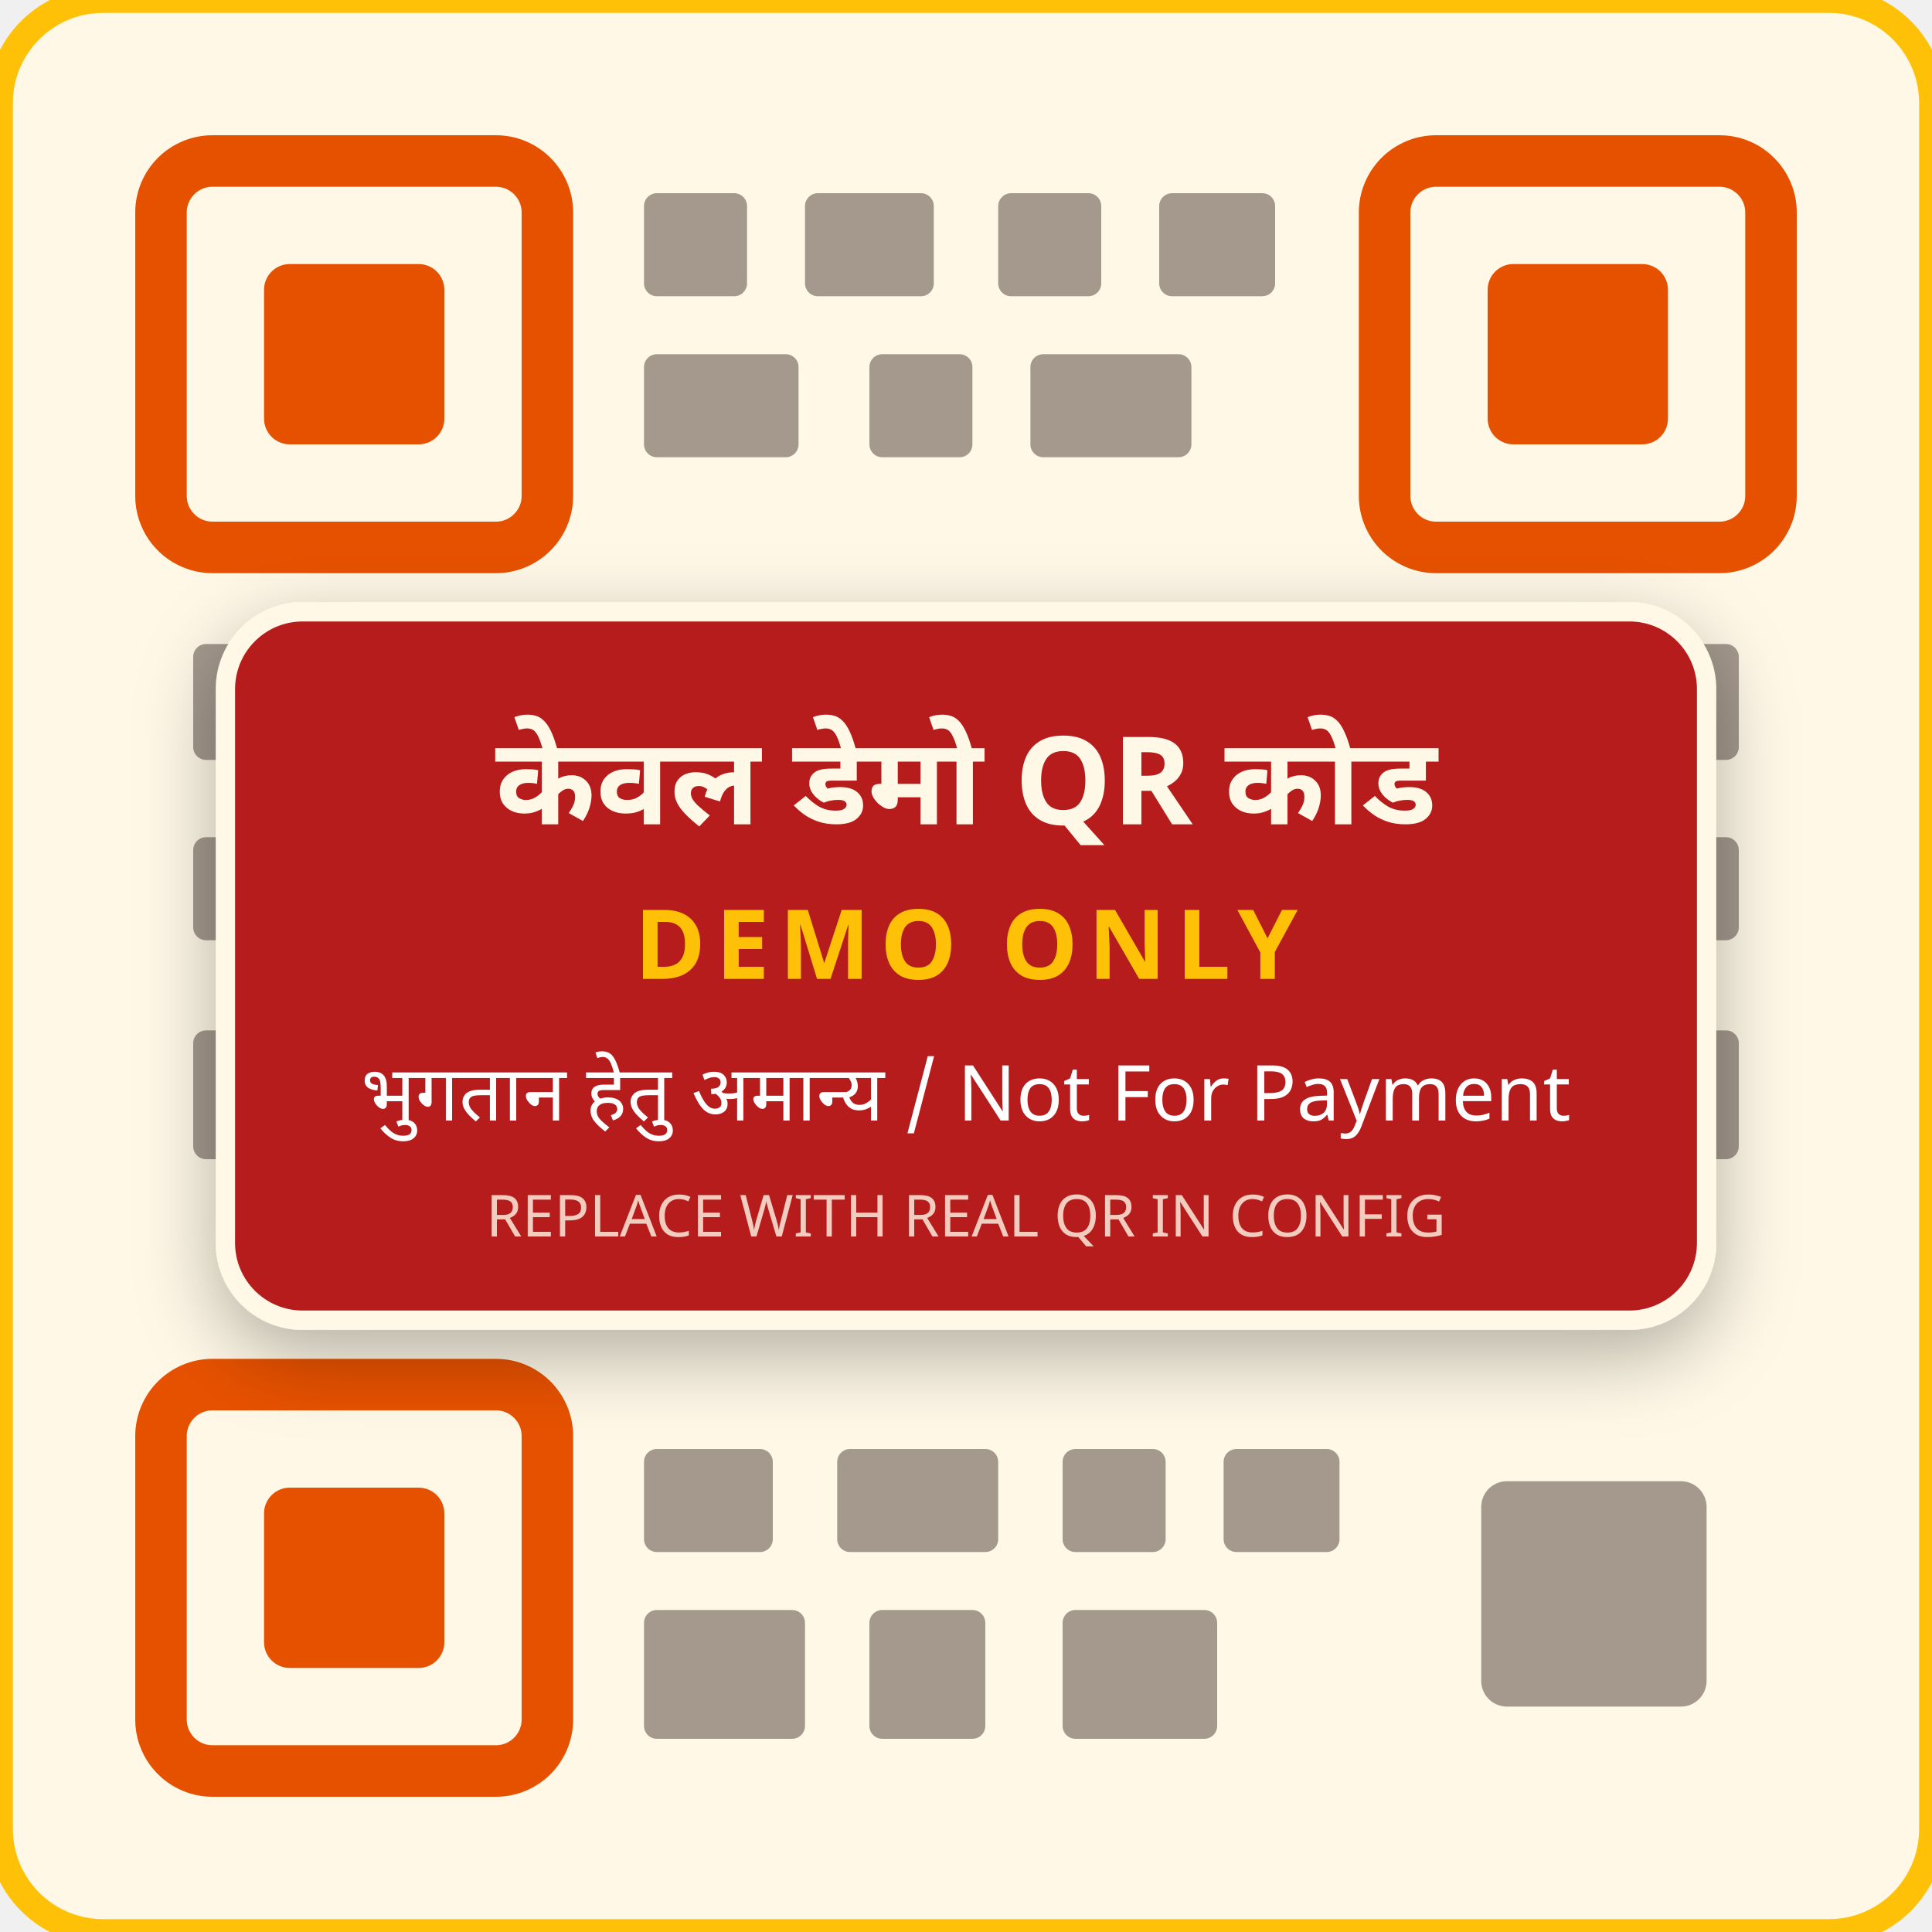
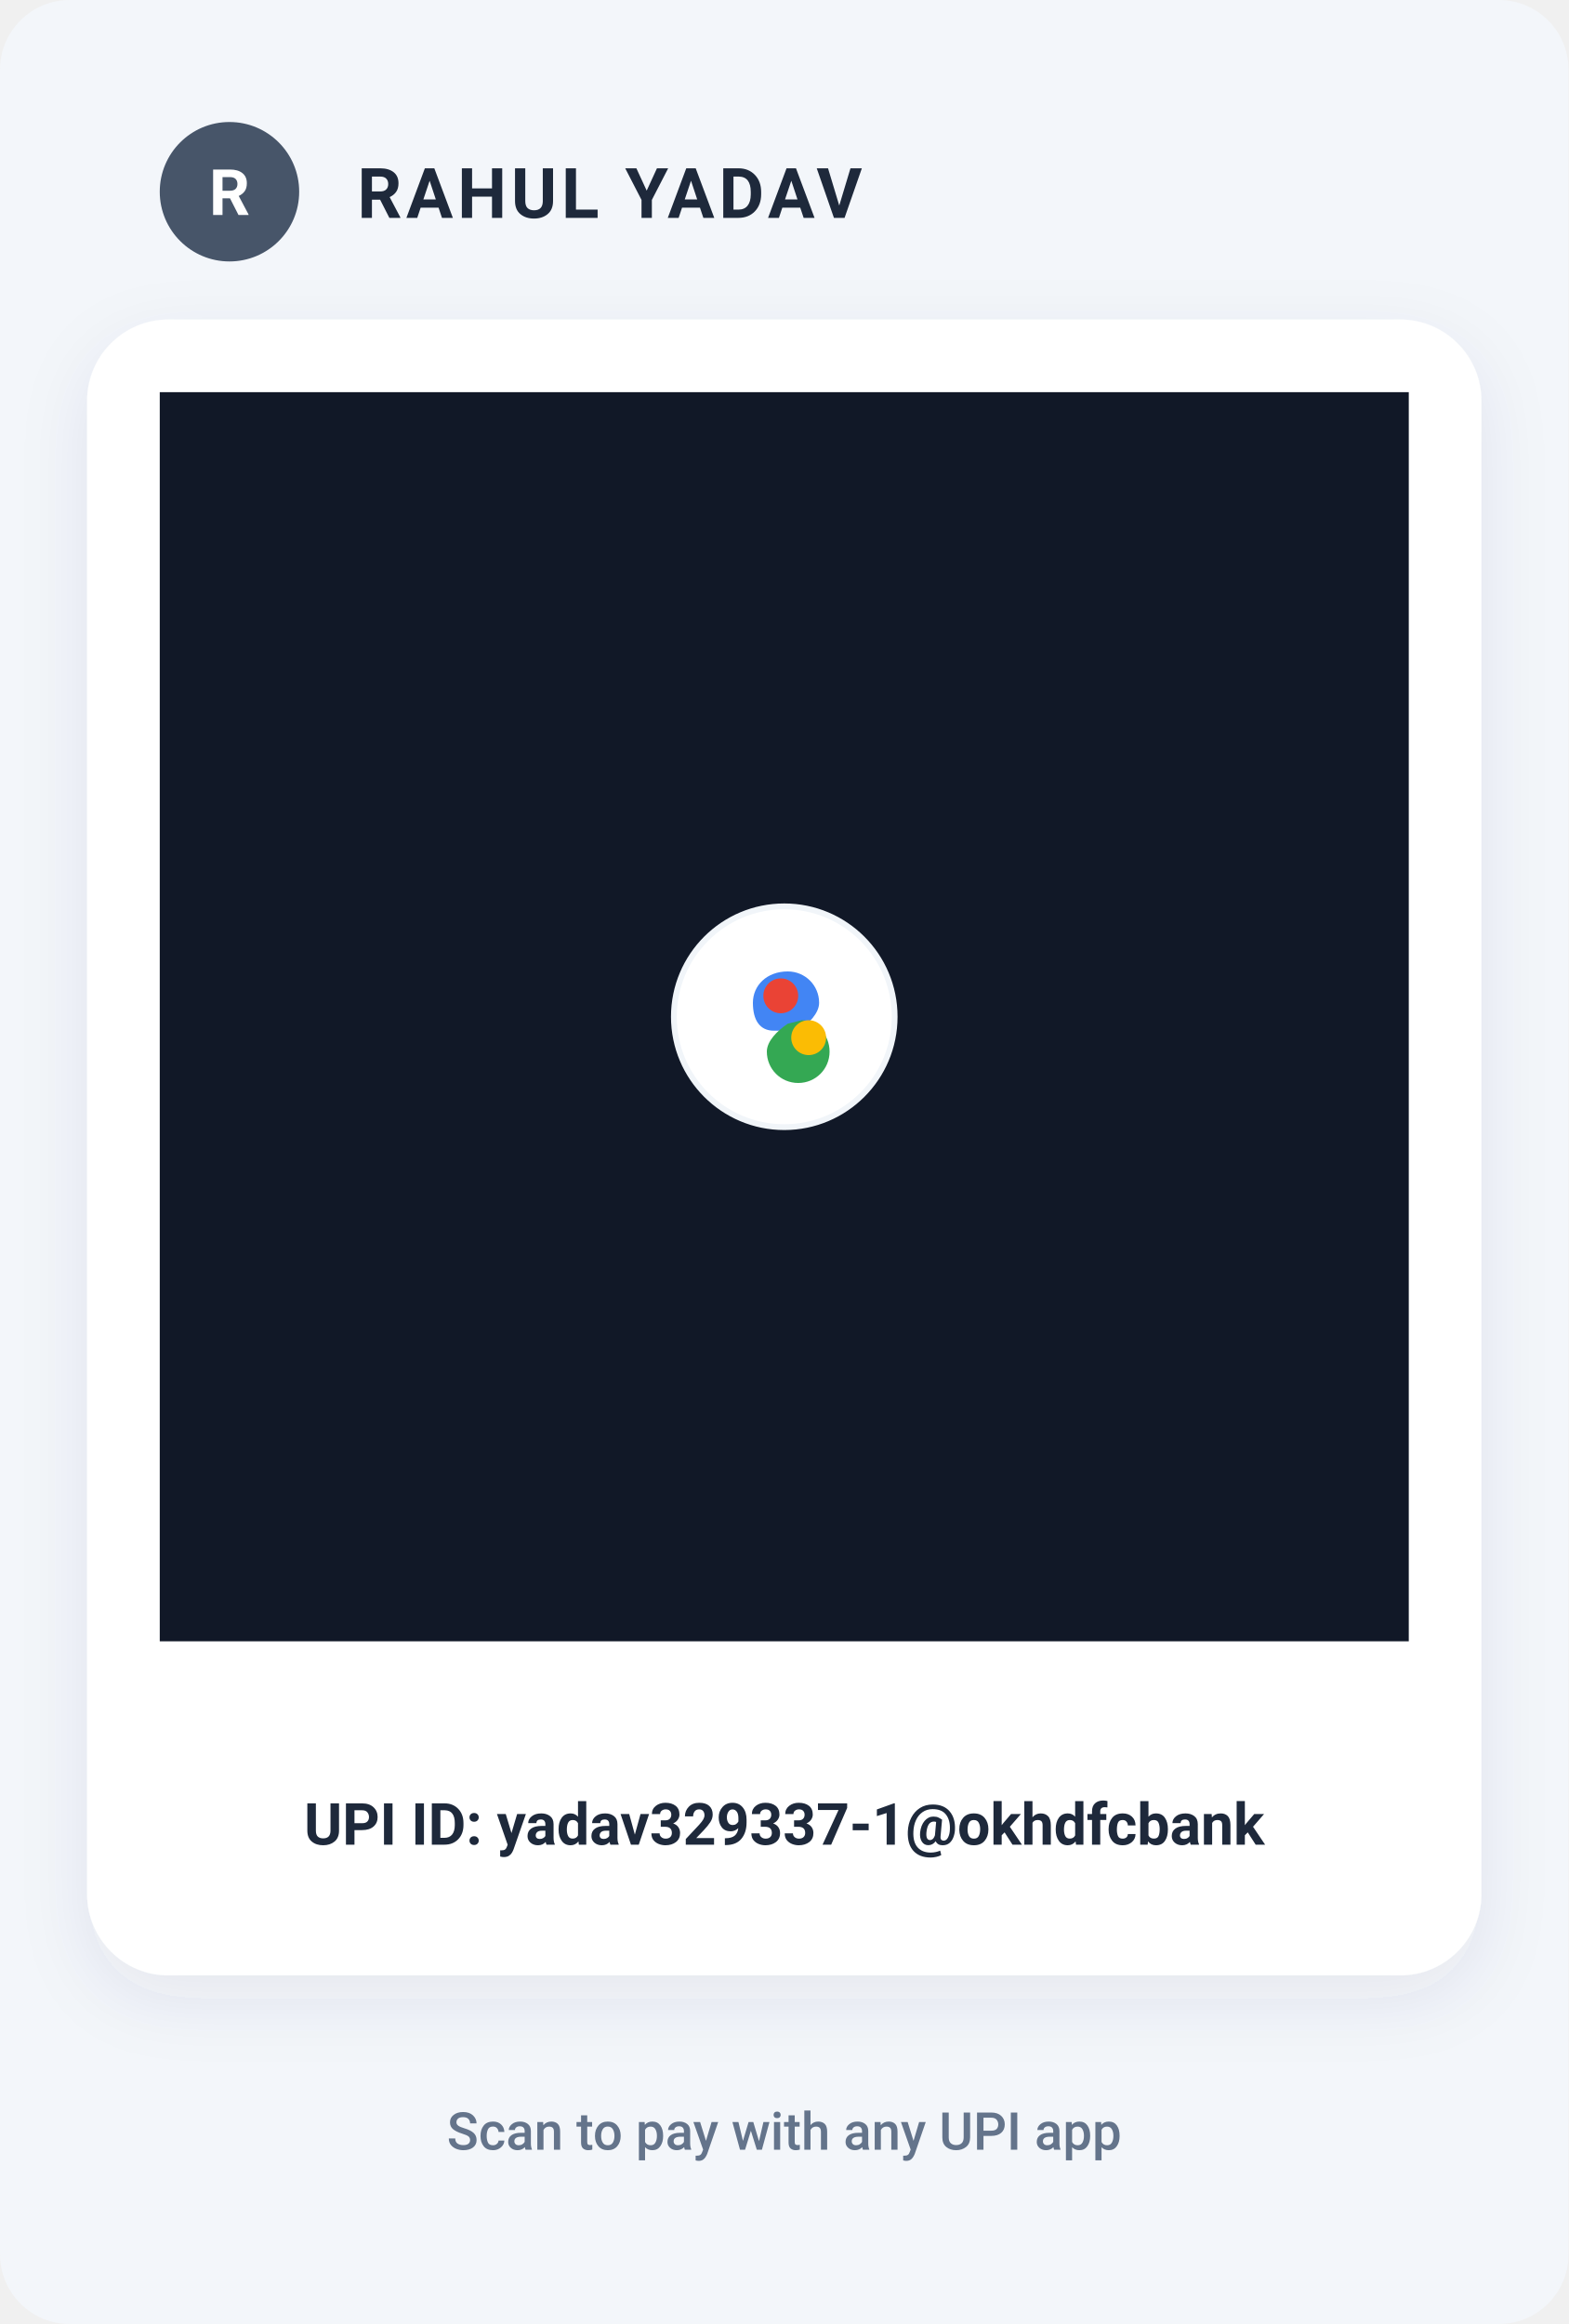
- <svg xmlns="http://www.w3.org/2000/svg" viewBox="0 0 300 300" width="100%" height="100%">
+ <svg xmlns="http://www.w3.org/2000/svg" viewBox="0 0 540 800" width="100%" height="100%">
  <defs>
-     <linearGradient id="qrGrad" x1="0%" y1="0%" x2="100%" y2="100%">
-       <stop offset="0%" stop-color="#E65100" />
-       <stop offset="100%" stop-color="#F57C00" />
-     </linearGradient>
+     <filter id="softShadow" x="-10%" y="-10%" width="120%" height="120%">
+       <feDropShadow dx="0" dy="8" stdDeviation="12" flood-color="#475569" flood-opacity="0.08" />
+     </filter>
  </defs>
-   <rect width="300" height="300" rx="16" fill="#FFF8E7" stroke="#FFC107" stroke-width="4" />
-   <rect x="25" y="25" width="60" height="60" rx="8" fill="none" stroke="#E65100" stroke-width="8" />
-   <rect x="41" y="41" width="28" height="28" rx="4" fill="#E65100" />
-   <rect x="215" y="25" width="60" height="60" rx="8" fill="none" stroke="#E65100" stroke-width="8" />
-   <rect x="231" y="41" width="28" height="28" rx="4" fill="#E65100" />
-   <rect x="25" y="215" width="60" height="60" rx="8" fill="none" stroke="#E65100" stroke-width="8" />
-   <rect x="41" y="231" width="28" height="28" rx="4" fill="#E65100" />
-   <g fill="#75665D" opacity="0.65">
-     <rect x="100" y="30" width="16" height="16" rx="2" />
-     <rect x="125" y="30" width="20" height="16" rx="2" />
-     <rect x="155" y="30" width="16" height="16" rx="2" />
-     <rect x="180" y="30" width="18" height="16" rx="2" />
-     <rect x="100" y="55" width="24" height="16" rx="2" />
-     <rect x="135" y="55" width="16" height="16" rx="2" />
-     <rect x="160" y="55" width="25" height="16" rx="2" />
-     <rect x="30" y="100" width="18" height="18" rx="2" />
-     <rect x="60" y="100" width="25" height="18" rx="2" />
-     <rect x="215" y="100" width="20" height="18" rx="2" />
-     <rect x="245" y="100" width="25" height="18" rx="2" />
-     <rect x="30" y="130" width="25" height="16" rx="2" />
-     <rect x="65" y="130" width="16" height="16" rx="2" />
-     <rect x="220" y="130" width="28" height="16" rx="2" />
-     <rect x="255" y="130" width="15" height="16" rx="2" />
-     <rect x="30" y="160" width="20" height="20" rx="2" />
-     <rect x="60" y="160" width="28" height="20" rx="2" />
-     <rect x="215" y="160" width="18" height="20" rx="2" />
-     <rect x="240" y="160" width="30" height="20" rx="2" />
-     <rect x="100" y="225" width="20" height="16" rx="2" />
-     <rect x="130" y="225" width="25" height="16" rx="2" />
-     <rect x="165" y="225" width="16" height="16" rx="2" />
-     <rect x="190" y="225" width="18" height="16" rx="2" />
-     <rect x="100" y="250" width="25" height="20" rx="2" />
-     <rect x="135" y="250" width="18" height="20" rx="2" />
-     <rect x="165" y="250" width="24" height="20" rx="2" />
-     <rect x="230" y="230" width="35" height="35" rx="4" />
+   <rect width="540" height="800" rx="24" fill="#F3F6FA" />
+   <rect x="30" y="110" width="480" height="570" rx="28" fill="#FFFFFF" filter="url(#softShadow)" />
+   <g transform="translate(55, 42)">
+     <circle cx="24" cy="24" r="24" fill="#475569" />
+     <text x="24" y="32" fill="#FFFFFF" font-family="system-ui, -apple-system, BlinkMacSystemFont, 'Segoe UI', Roboto, sans-serif" font-size="22" font-weight="700" text-anchor="middle">R</text>
+     <text x="68" y="33" fill="#1E293B" font-family="system-ui, -apple-system, BlinkMacSystemFont, 'Segoe UI', Roboto, sans-serif" font-size="24" font-weight="700" letter-spacing="1.5">RAHUL YADAV</text>
  </g>
-   <rect x="35" y="95" width="230" height="110" rx="12" fill="#B71C1C" stroke="#FFF8E7" stroke-width="3" filter="drop-shadow(0 4px 6px rgba(0,0,0,0.3))" />
-   <text x="150" y="128" fill="#FFF8E7" font-family="'Noto Sans Devanagari', sans-serif" font-weight="700" font-size="19" text-anchor="middle">
-     केवल डेमो QR कोड
-   </text>
-   <text x="150" y="152" fill="#FFC107" font-family="'Plus Jakarta Sans', sans-serif" font-weight="800" font-size="15" letter-spacing="1.5" text-anchor="middle">
-     DEMO ONLY
-   </text>
-   <text x="150" y="174" fill="#FFFFFF" font-family="'Noto Sans Devanagari', sans-serif" font-weight="500" font-size="12" text-anchor="middle">
-     भुगतान हेतु अमान्य / Not For Payment
-   </text>
-   <text x="150" y="192" fill="#FFF8E7" opacity="0.8" font-family="'Plus Jakarta Sans', sans-serif" font-size="9" text-anchor="middle">
-     REPLACE WITH REAL QR IN CONFIG
-   </text>
+   <g transform="translate(55, 135)">
+     <svg width="430" height="430" viewBox="0 0 45 45">
+       <path fill="#111827" d="M0 0h47v47H0z" />
+     </svg>
+     <circle cx="215" cy="215" r="38" fill="#FFFFFF" stroke="#F1F5F9" stroke-width="2" />
+     <g transform="translate(215, 215) scale(0.6)">
+       <path d="M-18,-8 C-18,-18 -10,-26 2,-26 C12,-26 20,-18 20,-8 C20,-2 14,4 8,8 L-6,8 C-14,8 -18,2 -18,-8 Z" fill="#4285F4" />
+       <path d="M10,2 C18,2 26,10 26,20 C26,30 18,38 8,38 C-2,38 -10,30 -10,20 C-10,14 -4,8 2,4 Z" fill="#34A853" />
+       <circle cx="-2" cy="-12" r="10" fill="#EA4335" />
+       <circle cx="14" cy="12" r="10" fill="#FBBC04" />
+     </g>
+   </g>
+   <text x="270" y="635" fill="#1E293B" font-family="system-ui, -apple-system, BlinkMacSystemFont, 'Segoe UI', Roboto, sans-serif" font-size="20" font-weight="600" text-anchor="middle">UPI ID: yadav329337-1@okhdfcbank</text>
+   <text x="270" y="740" fill="#64748B" font-family="system-ui, -apple-system, BlinkMacSystemFont, 'Segoe UI', Roboto, sans-serif" font-size="18" font-weight="500" text-anchor="middle">Scan to pay with any UPI app</text>
</svg>
